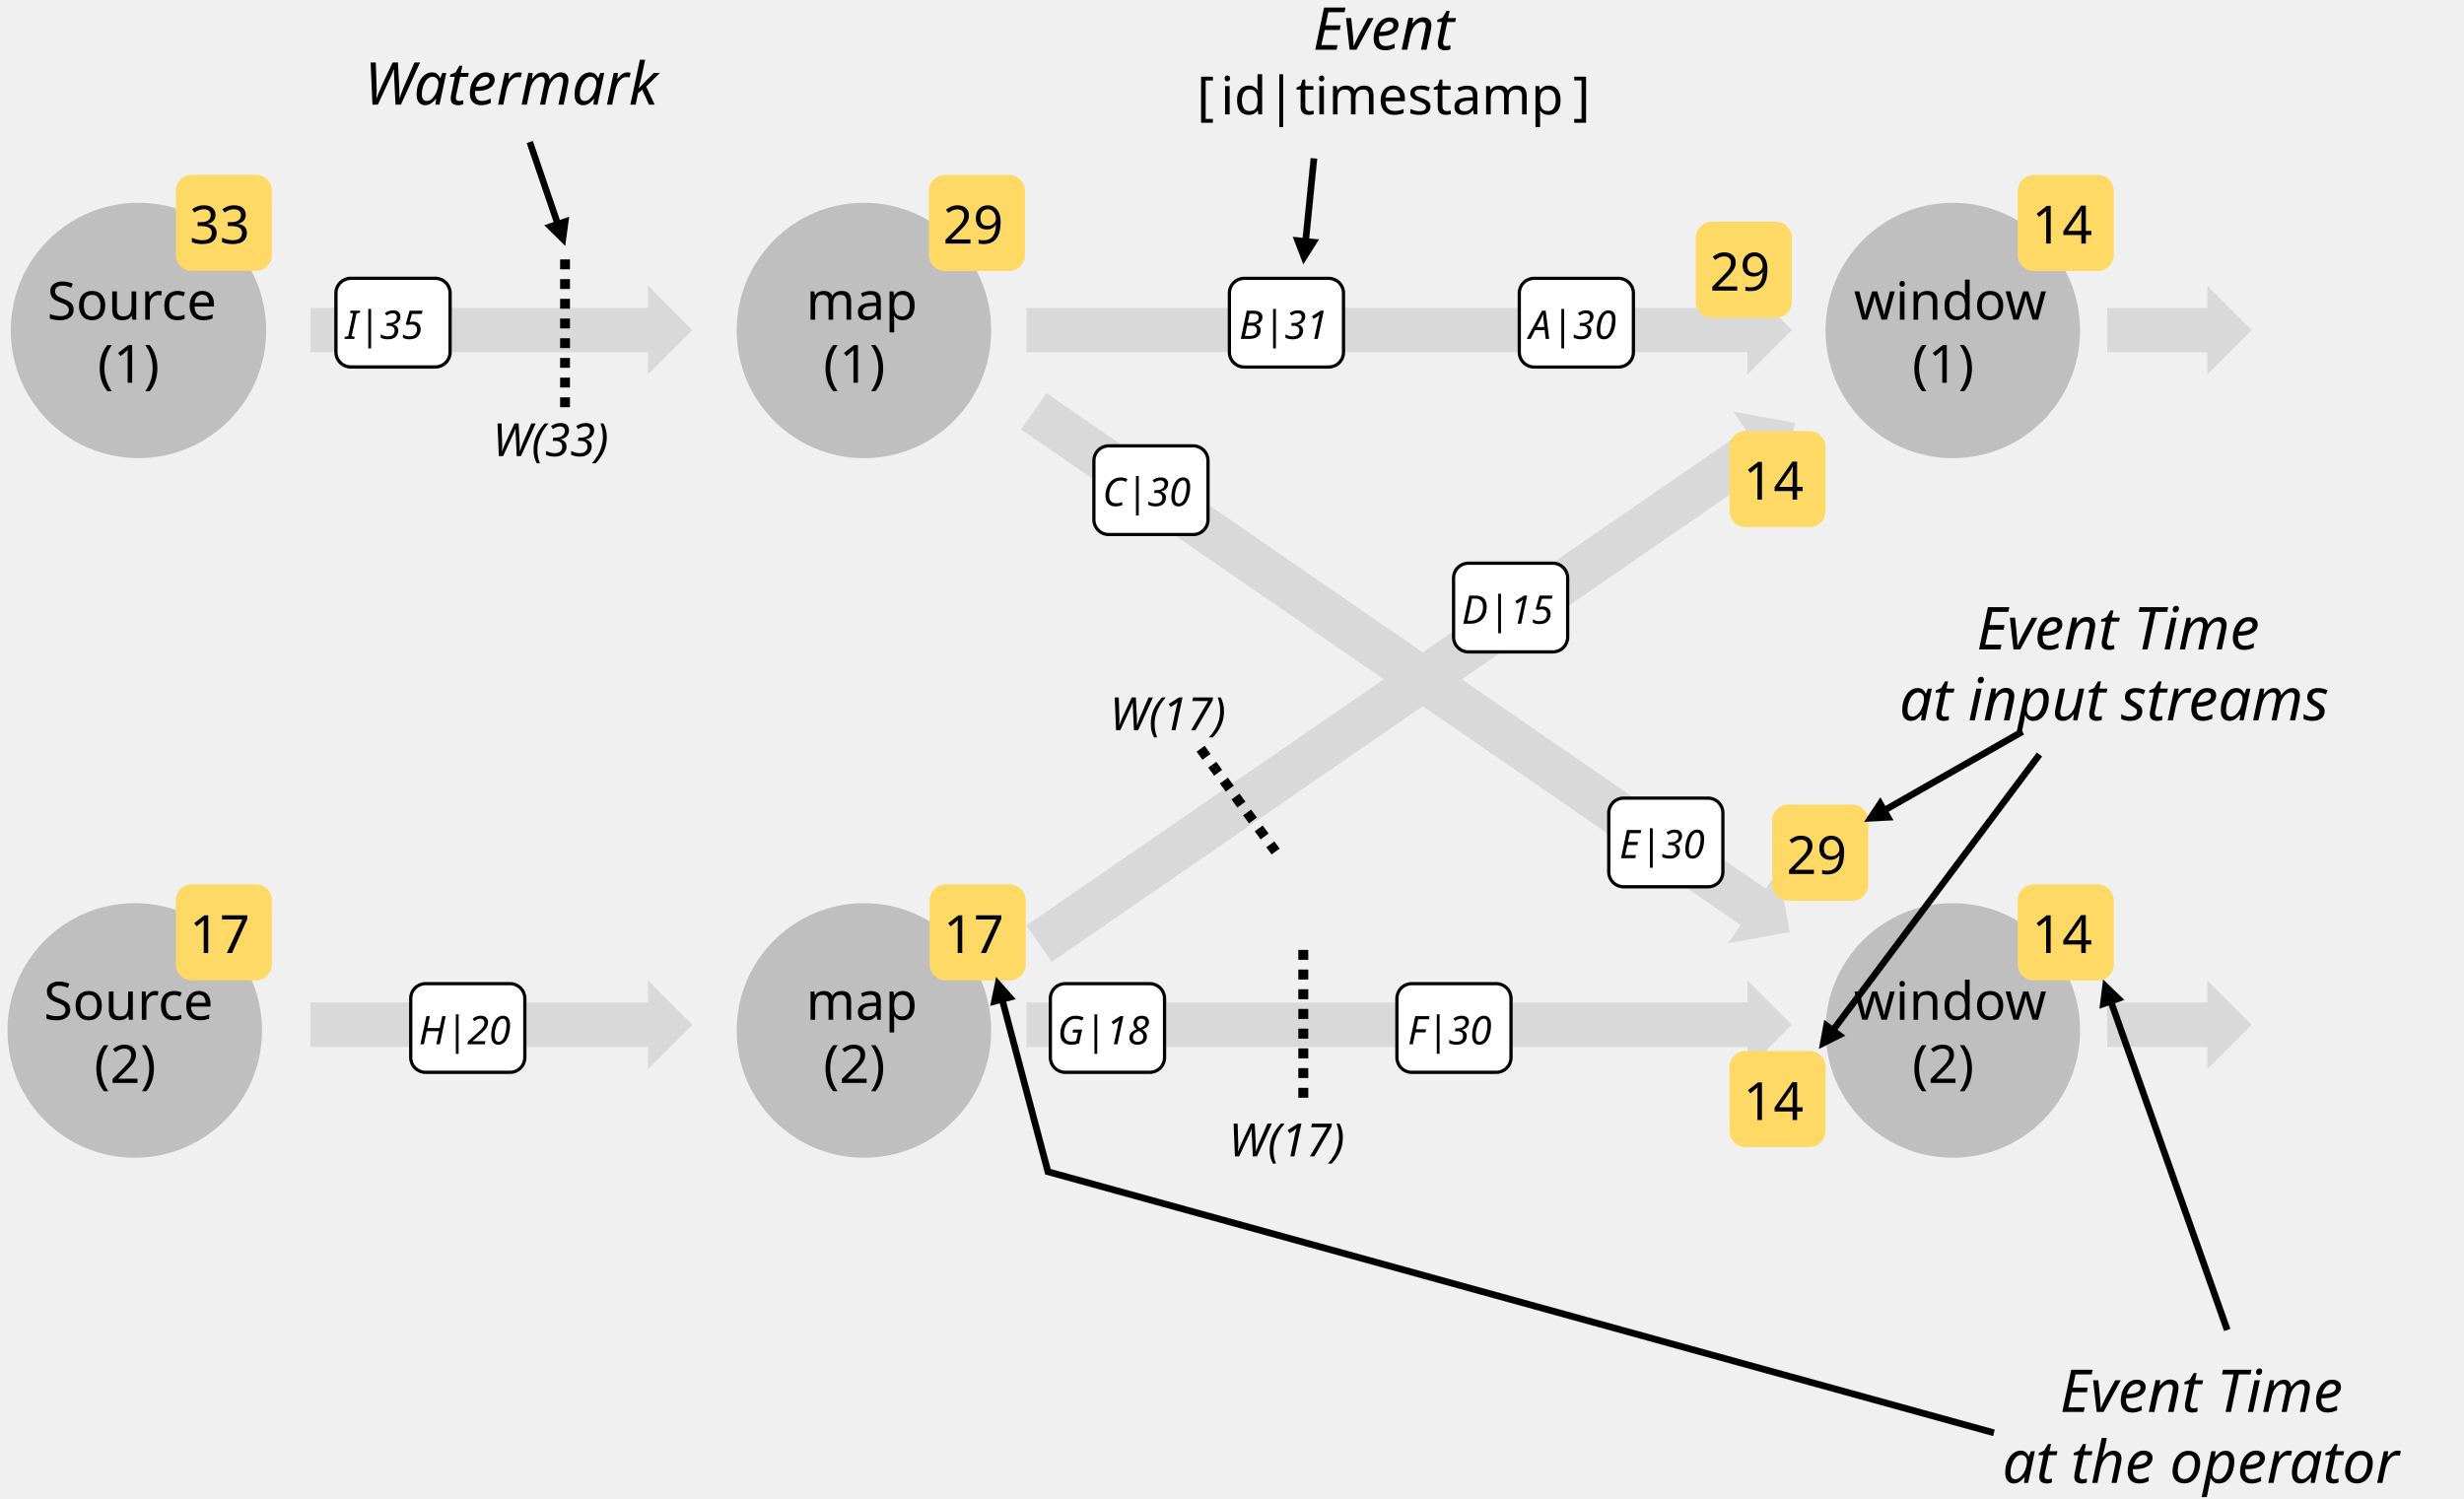
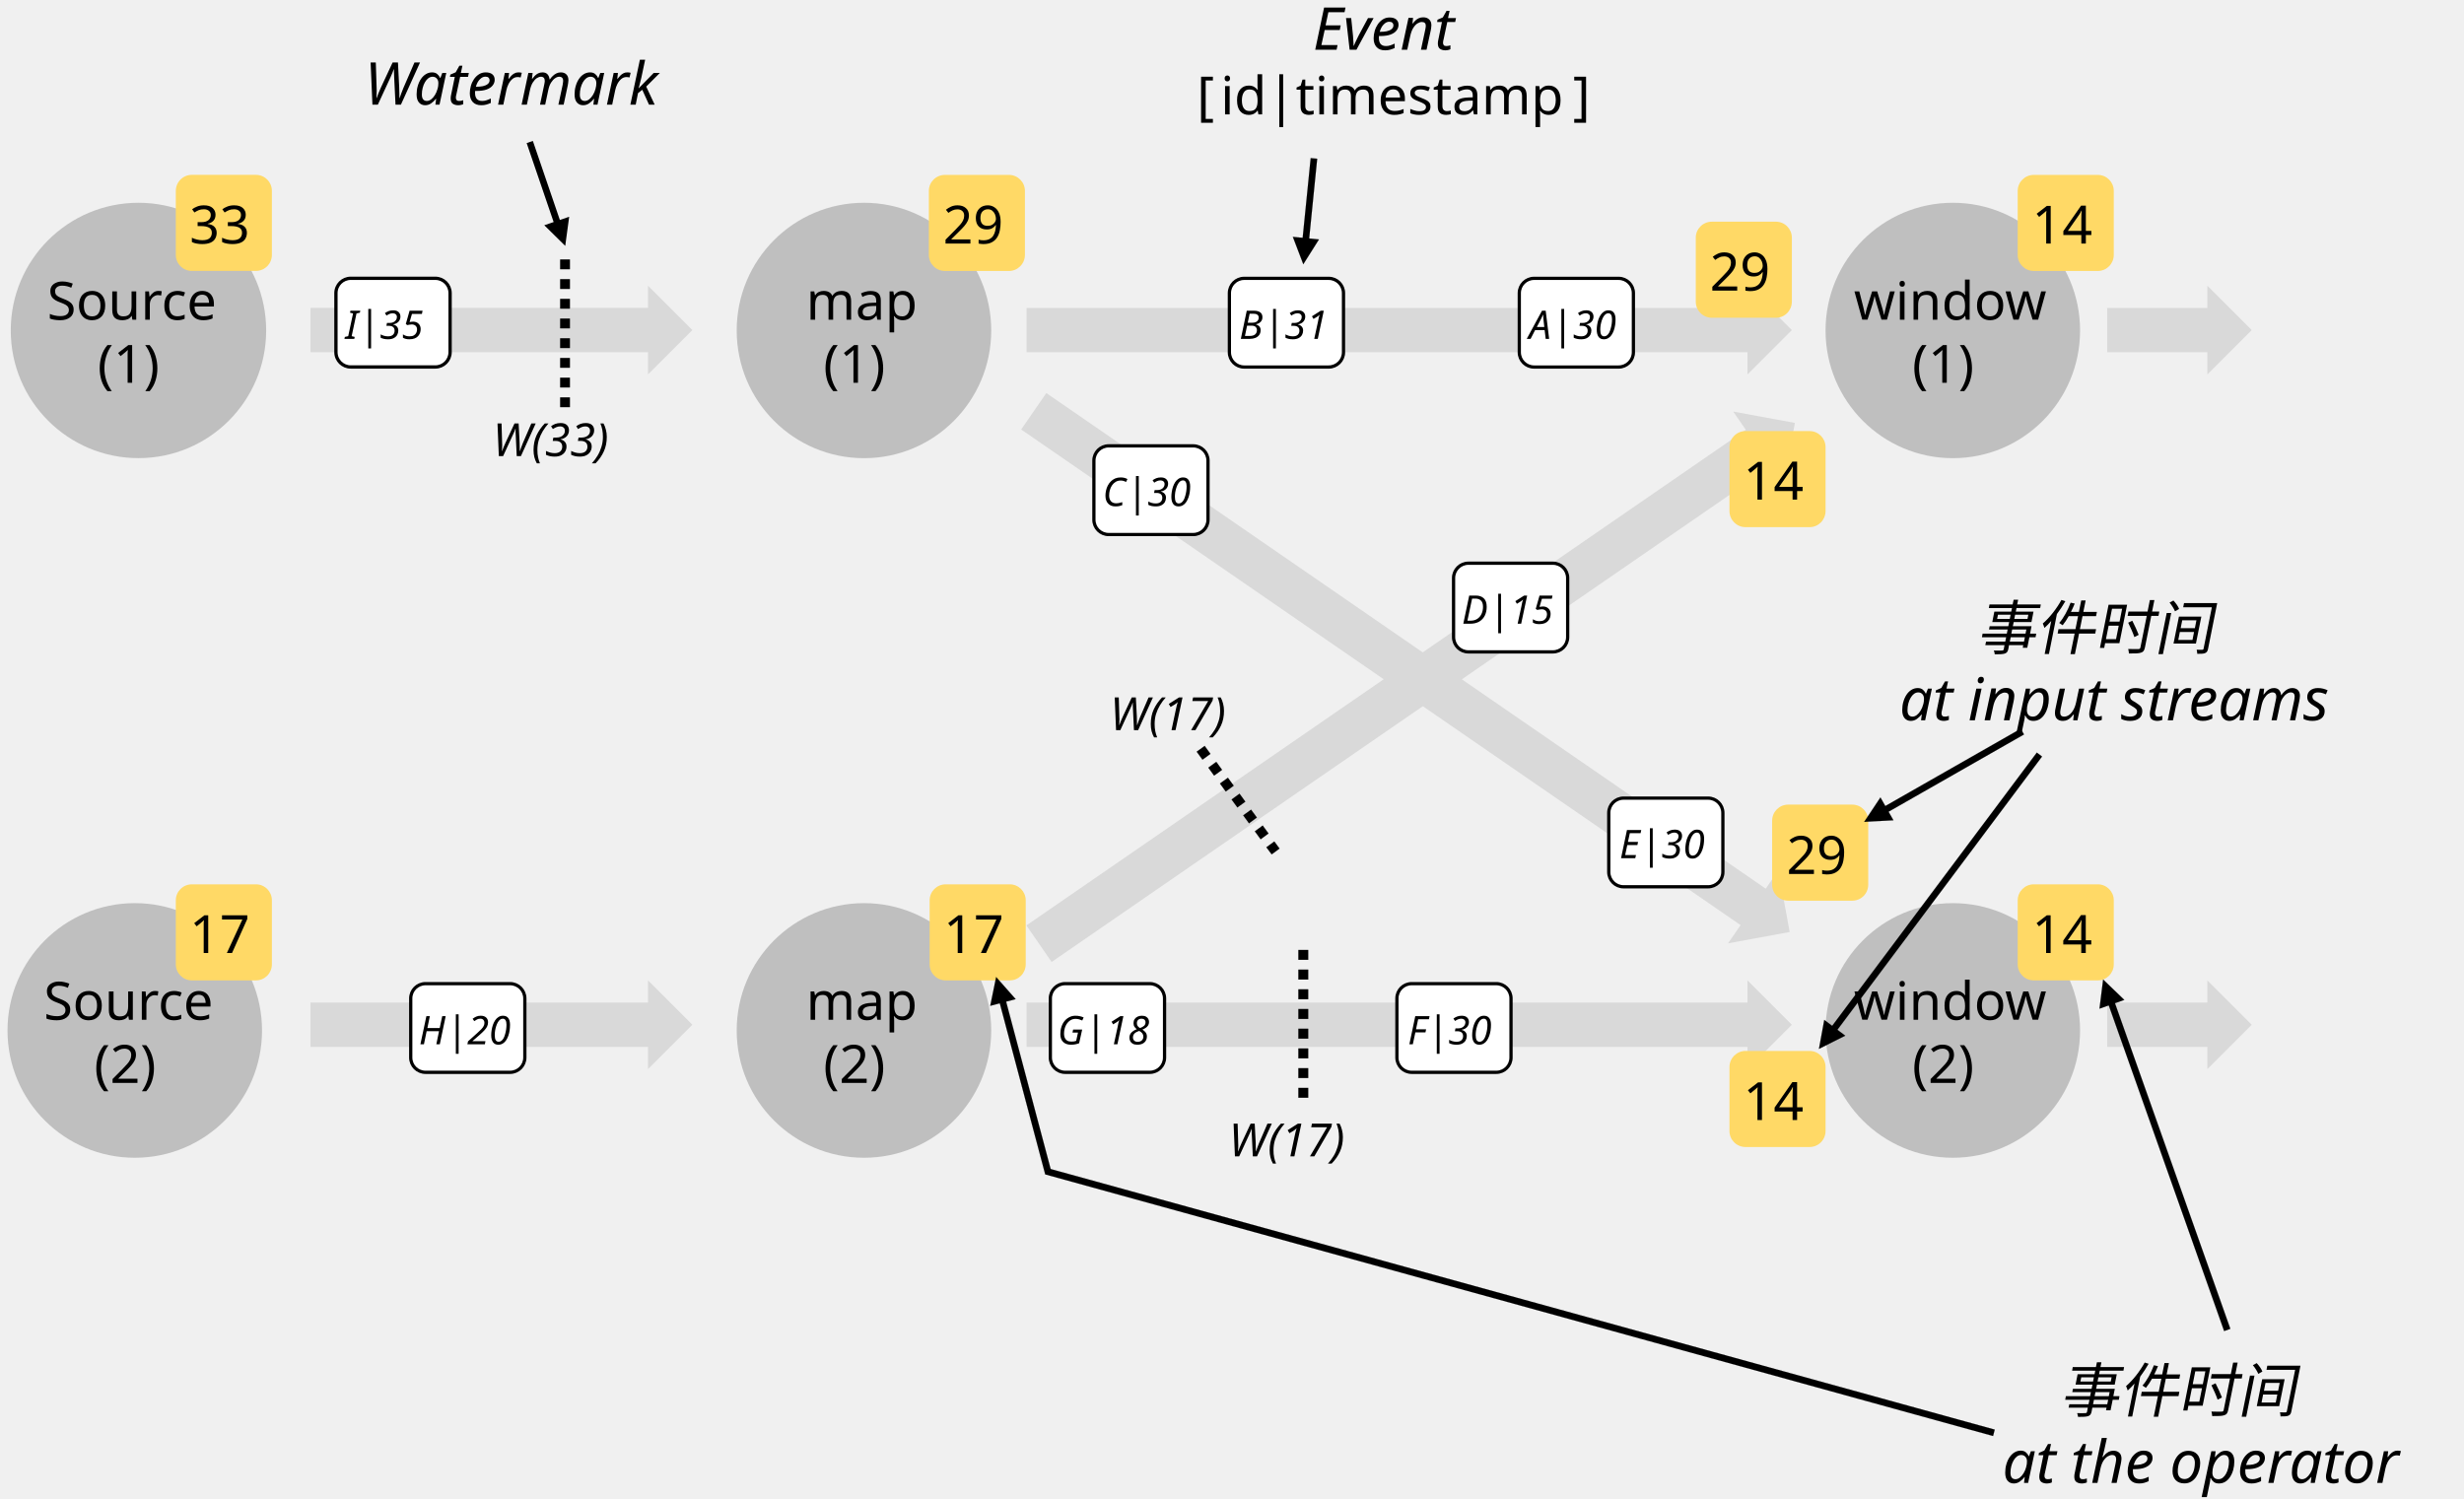
<svg xmlns="http://www.w3.org/2000/svg" version="1.1" width="468.91" height="285.2" id="svg2">
  <defs id="defs4" />
  <g transform="translate(-355.6178,-283.0467)" id="layer1">
    <g transform="translate(229.7552,151.6857)" id="g2989">
      <path d="m 127.91,194.247 c 0,-13.417 10.886,-24.294 24.303,-24.294 13.417,0 24.303,10.876 24.303,24.294 0,13.427 -10.886,24.303 -24.303,24.303 -13.417,0 -24.303,-10.876 -24.303,-24.303" id="path2991" style="fill:#bfbfbf;fill-opacity:1;fill-rule:evenodd;stroke:none" />
      <text x="134.831" y="192.208" id="text2993" xml:space="preserve" style="font-size:10.051px;font-style:normal;font-weight:normal;text-align:start;text-anchor:start;fill:#000000;font-family:Verdana">Source</text>
      <text x="144.432" y="204.21" id="text2995" xml:space="preserve" style="font-size:10.051px;font-style:normal;font-weight:normal;text-align:start;text-anchor:start;fill:#000000;font-family:Verdana">(1)</text>
      <path d="m 127.291,327.473 c 0,-13.37 10.839,-24.228 24.228,-24.228 13.37,0 24.209,10.858 24.209,24.228 0,13.389 -10.839,24.228 -24.209,24.228 -13.389,0 -24.228,-10.839 -24.228,-24.228" id="path2997" style="fill:#bfbfbf;fill-opacity:1;fill-rule:evenodd;stroke:none" />
      <text x="134.183" y="325.449" id="text2999" xml:space="preserve" style="font-size:10.051px;font-style:normal;font-weight:normal;text-align:start;text-anchor:start;fill:#000000;font-family:Verdana">Source</text>
      <text x="143.785" y="337.451" id="text3001" xml:space="preserve" style="font-size:10.051px;font-style:normal;font-weight:normal;text-align:start;text-anchor:start;fill:#000000;font-family:Verdana">(2)</text>
      <path d="m 266.059,194.256 c 0,-13.427 10.839,-24.303 24.228,-24.303 13.37,0 24.209,10.876 24.209,24.303 0,13.427 -10.839,24.303 -24.209,24.303 -13.389,0 -24.228,-10.876 -24.228,-24.303" id="path3003" style="fill:#bfbfbf;fill-opacity:1;fill-rule:evenodd;stroke:none" />
      <text x="279.258" y="192.208" id="text3005" xml:space="preserve" style="font-size:10.051px;font-style:normal;font-weight:normal;text-align:start;text-anchor:start;fill:#000000;font-family:Verdana">map</text>
      <text x="282.559" y="204.21" id="text3007" xml:space="preserve" style="font-size:10.051px;font-style:normal;font-weight:normal;text-align:start;text-anchor:start;fill:#000000;font-family:Verdana">(1)</text>
      <path d="m 266.059,327.473 c 0,-13.37 10.839,-24.228 24.228,-24.228 13.37,0 24.209,10.858 24.209,24.228 0,13.389 -10.839,24.228 -24.209,24.228 -13.389,0 -24.228,-10.839 -24.228,-24.228" id="path3009" style="fill:#bfbfbf;fill-opacity:1;fill-rule:evenodd;stroke:none" />
      <text x="279.258" y="325.449" id="text3011" xml:space="preserve" style="font-size:10.051px;font-style:normal;font-weight:normal;text-align:start;text-anchor:start;fill:#000000;font-family:Verdana">map</text>
      <text x="282.559" y="337.451" id="text3013" xml:space="preserve" style="font-size:10.051px;font-style:normal;font-weight:normal;text-align:start;text-anchor:start;fill:#000000;font-family:Verdana">(2)</text>
      <path d="m 473.273,194.256 c 0,-13.427 10.839,-24.303 24.228,-24.303 13.37,0 24.209,10.876 24.209,24.303 0,13.427 -10.839,24.303 -24.209,24.303 -13.389,0 -24.228,-10.876 -24.228,-24.303" id="path3015" style="fill:#bfbfbf;fill-opacity:1;fill-rule:evenodd;stroke:none" />
      <text x="478.665" y="192.208" id="text3017" xml:space="preserve" style="font-size:10.051px;font-style:normal;font-weight:normal;text-align:start;text-anchor:start;fill:#000000;font-family:Verdana">window</text>
      <text x="489.766" y="204.21" id="text3019" xml:space="preserve" style="font-size:10.051px;font-style:normal;font-weight:normal;text-align:start;text-anchor:start;fill:#000000;font-family:Verdana">(1)</text>
      <path d="m 473.273,327.473 c 0,-13.37 10.839,-24.228 24.228,-24.228 13.37,0 24.209,10.858 24.209,24.228 0,13.389 -10.839,24.228 -24.209,24.228 -13.389,0 -24.228,-10.839 -24.228,-24.228" id="path3021" style="fill:#bfbfbf;fill-opacity:1;fill-rule:evenodd;stroke:none" />
      <text x="478.665" y="325.449" id="text3023" xml:space="preserve" style="font-size:10.051px;font-style:normal;font-weight:normal;text-align:start;text-anchor:start;fill:#000000;font-family:Verdana">window</text>
      <text x="489.766" y="337.451" id="text3025" xml:space="preserve" style="font-size:10.051px;font-style:normal;font-weight:normal;text-align:start;text-anchor:start;fill:#000000;font-family:Verdana">(2)</text>
      <path d="m 159.32,167.684 c 0,-1.678 1.369,-3.047 3.047,-3.047 l 12.189,0 c 1.688,0 3.047,1.369 3.047,3.047 l 0,12.189 c 0,1.688 -1.36,3.047 -3.047,3.047 l -12.189,0 c -1.678,0 -3.047,-1.36 -3.047,-3.047 z" id="path3027" style="fill:#ffd966;fill-opacity:1;fill-rule:evenodd;stroke:none" />
      <text x="161.924" y="177.717" id="text3029" xml:space="preserve" style="font-size:10.051px;font-style:normal;font-weight:normal;text-align:start;text-anchor:start;fill:#000000;font-family:Verdana">33</text>
      <path d="m 159.32,302.701 c 0,-1.669 1.369,-3.038 3.057,-3.038 l 12.189,0 c 1.688,0 3.038,1.369 3.038,3.038 l 0,12.189 c 0,1.688 -1.35,3.057 -3.038,3.057 l -12.189,0 c -1.688,0 -3.057,-1.369 -3.057,-3.057 z" id="path3031" style="fill:#ffd966;fill-opacity:1;fill-rule:evenodd;stroke:none" />
      <text x="161.924" y="312.734" id="text3033" xml:space="preserve" style="font-size:10.051px;font-style:normal;font-weight:normal;text-align:start;text-anchor:start;fill:#000000;font-family:Verdana">17</text>
      <path d="m 184.955,189.952 64.227,0 0,-4.219 8.439,8.439 -8.439,8.439 0,-4.219 -64.227,0 z" id="path3035" style="fill:#d9d9d9;fill-opacity:1;fill-rule:evenodd;stroke:none" />
      <path d="m 321.228,189.962 137.192,0 0,-4.219 8.439,8.439 -8.439,8.439 0,-4.219 -137.192,0 z" id="path3037" style="fill:#d9d9d9;fill-opacity:1;fill-rule:evenodd;stroke:none" />
      <path d="m 184.955,322.166 64.227,0 0,-4.219 8.439,8.439 -8.439,8.439 0,-4.219 -64.227,0 z" id="path3039" style="fill:#d9d9d9;fill-opacity:1;fill-rule:evenodd;stroke:none" />
      <path d="m 321.228,322.166 137.192,0 0,-4.219 8.439,8.439 -8.439,8.439 0,-4.219 -137.192,0 z" id="path3041" style="fill:#d9d9d9;fill-opacity:1;fill-rule:evenodd;stroke:none" />
      <path d="m 324.979,206.164 136.911,94.324 2.4,-3.488 2.157,11.739 -11.739,2.157 2.4,-3.469 -136.911,-94.324 z" id="path3043" style="fill:#d9d9d9;fill-opacity:1;fill-rule:evenodd;stroke:none" />
      <path d="m 325.991,314.44 136.892,-94.324 2.4,3.469 2.157,-11.739 -11.739,-2.157 2.4,3.469 -136.911,94.324 z" id="path3045" style="fill:#d9d9d9;fill-opacity:1;fill-rule:evenodd;stroke:none" />
      <path d="m 302.626,167.684 c 0,-1.669 1.369,-3.038 3.057,-3.038 l 12.189,0 c 1.669,0 3.038,1.369 3.038,3.038 l 0,12.189 c 0,1.688 -1.369,3.057 -3.038,3.057 l -12.189,0 c -1.688,0 -3.057,-1.369 -3.057,-3.057 z" id="path3047" style="fill:#ffd966;fill-opacity:1;fill-rule:evenodd;stroke:none" />
      <text x="305.318" y="177.717" id="text3049" xml:space="preserve" style="font-size:10.051px;font-style:normal;font-weight:normal;text-align:start;text-anchor:start;fill:#000000;font-family:Verdana">29</text>
      <path d="m 448.576,176.591 c 0,-1.669 1.369,-3.038 3.057,-3.038 l 12.189,0 c 1.688,0 3.038,1.369 3.038,3.038 l 0,12.189 c 0,1.688 -1.35,3.057 -3.038,3.057 l -12.189,0 c -1.688,0 -3.057,-1.369 -3.057,-3.057 z" id="path3051" style="fill:#ffd966;fill-opacity:1;fill-rule:evenodd;stroke:none" />
      <text x="451.242" y="186.674" id="text3053" xml:space="preserve" style="font-size:10.051px;font-style:normal;font-weight:normal;text-align:start;text-anchor:start;fill:#000000;font-family:Verdana">29</text>
      <path d="m 302.776,302.701 c 0,-1.669 1.369,-3.038 3.057,-3.038 l 12.189,0 c 1.688,0 3.038,1.369 3.038,3.038 l 0,12.189 c 0,1.688 -1.35,3.057 -3.038,3.057 l -12.189,0 c -1.688,0 -3.057,-1.369 -3.057,-3.057 z" id="path3055" style="fill:#ffd966;fill-opacity:1;fill-rule:evenodd;stroke:none" />
      <text x="305.419" y="312.734" id="text3057" xml:space="preserve" style="font-size:10.051px;font-style:normal;font-weight:normal;text-align:start;text-anchor:start;fill:#000000;font-family:Verdana">17</text>
      <path d="m 454.989,216.44 c 0,-1.669 1.369,-3.038 3.057,-3.038 l 12.189,0 c 1.669,0 3.038,1.369 3.038,3.038 l 0,12.189 c 0,1.688 -1.369,3.057 -3.038,3.057 l -12.189,0 c -1.688,0 -3.057,-1.369 -3.057,-3.057 z" id="path3059" style="fill:#ffd966;fill-opacity:1;fill-rule:evenodd;stroke:none" />
      <text x="457.608" y="226.436" id="text3061" xml:space="preserve" style="font-size:10.051px;font-style:normal;font-weight:normal;text-align:start;text-anchor:start;fill:#000000;font-family:Verdana">14</text>
      <path d="m 454.989,334.43 c 0,-1.688 1.369,-3.057 3.057,-3.057 l 12.189,0 c 1.669,0 3.038,1.369 3.038,3.057 l 0,12.189 c 0,1.688 -1.369,3.038 -3.038,3.038 l -12.189,0 c -1.688,0 -3.057,-1.35 -3.057,-3.038 z" id="path3063" style="fill:#ffd966;fill-opacity:1;fill-rule:evenodd;stroke:none" />
      <text x="457.608" y="344.524" id="text3065" xml:space="preserve" style="font-size:10.051px;font-style:normal;font-weight:normal;text-align:start;text-anchor:start;fill:#000000;font-family:Verdana">14</text>
      <path d="m 463.109,287.549 c 0,-1.688 1.369,-3.057 3.057,-3.057 l 12.189,0 c 1.688,0 3.038,1.369 3.038,3.057 l 0,12.189 c 0,1.688 -1.35,3.038 -3.038,3.038 l -12.189,0 c -1.688,0 -3.057,-1.35 -3.057,-3.038 z" id="path3067" style="fill:#ffd966;fill-opacity:1;fill-rule:evenodd;stroke:none" />
      <text x="465.844" y="297.688" id="text3069" xml:space="preserve" style="font-size:10.051px;font-style:normal;font-weight:normal;text-align:start;text-anchor:start;fill:#000000;font-family:Verdana">29</text>
      <path d="m 509.84,302.701 c 0,-1.669 1.369,-3.038 3.057,-3.038 l 12.189,0 c 1.669,0 3.038,1.369 3.038,3.038 l 0,12.189 c 0,1.688 -1.369,3.057 -3.038,3.057 l -12.189,0 c -1.688,0 -3.057,-1.369 -3.057,-3.057 z" id="path3071" style="fill:#ffd966;fill-opacity:1;fill-rule:evenodd;stroke:none" />
      <text x="512.544" y="312.734" id="text3073" xml:space="preserve" style="font-size:10.051px;font-style:normal;font-weight:normal;text-align:start;text-anchor:start;fill:#000000;font-family:Verdana">14</text>
      <path d="m 509.84,167.684 c 0,-1.669 1.369,-3.038 3.057,-3.038 l 12.189,0 c 1.669,0 3.038,1.369 3.038,3.038 l 0,12.189 c 0,1.688 -1.369,3.057 -3.038,3.057 l -12.189,0 c -1.688,0 -3.057,-1.369 -3.057,-3.057 z" id="path3075" style="fill:#ffd966;fill-opacity:1;fill-rule:evenodd;stroke:none" />
      <text x="512.557" y="177.717" id="text3077" xml:space="preserve" style="font-size:10.051px;font-style:normal;font-weight:normal;text-align:start;text-anchor:start;fill:#000000;font-family:Verdana">14</text>
      <path d="m 234.33,180.735 0,1.875 -1.875,0 0,-1.875 1.875,0 z m 0,3.75 0,1.875 -1.875,0 0,-1.875 1.875,0 z m 0,3.75 0,1.875 -1.875,0 0,-1.875 1.875,0 z m 0,3.75 0,1.875 -1.875,0 0,-1.875 1.875,0 z m 0,3.75 0,1.875 -1.875,0 0,-1.875 1.875,0 z m 0,3.75 0,1.875 -1.875,0 0,-1.875 1.875,0 z m 0,3.75 0,1.875 -1.875,0 0,-1.875 1.875,0 z m 0,3.75 0,1.875 -1.875,0 0,-1.875 1.875,0 z" id="path3079" style="fill:#000000;fill-opacity:1;fill-rule:nonzero;stroke:#000000;stroke-width:0.009px;stroke-linecap:butt;stroke-linejoin:round;stroke-opacity:1;stroke-dasharray:none" />
      <text x="219.604" y="218.167" id="text3081" xml:space="preserve" style="font-size:8.701px;font-style:italic;font-weight:normal;text-align:start;text-anchor:start;fill:#000000;font-family:Verdana">W(33)</text>
      <path d="m 355.114,273.316 1.106,1.519 -1.519,1.106 -1.106,-1.519 1.519,-1.106 z m 2.213,3.038 1.106,1.519 -1.519,1.106 -1.106,-1.519 1.519,-1.106 z m 2.213,3.019 1.106,1.519 -1.519,1.106 -1.106,-1.519 1.519,-1.106 z m 2.213,3.038 1.106,1.519 -1.519,1.106 -1.106,-1.519 1.519,-1.106 z m 2.194,3.038 1.106,1.5 -1.5,1.106 -1.106,-1.519 1.5,-1.088 z m 2.213,3.019 1.106,1.519 -1.5,1.106 -1.106,-1.519 1.5,-1.106 z m 2.213,3.038 0.994,1.35 -1.5,1.106 -1.013,-1.35 1.519,-1.106 z" id="path3083" style="fill:#000000;fill-opacity:1;fill-rule:nonzero;stroke:#000000;stroke-width:0.019px;stroke-linecap:butt;stroke-linejoin:round;stroke-opacity:1;stroke-dasharray:none" />
      <path d="m 374.823,312.152 0,1.875 -1.875,0 0,-1.875 1.875,0 z m 0,3.75 0,1.875 -1.875,0 0,-1.875 1.875,0 z m 0,3.75 0,1.875 -1.875,0 0,-1.875 1.875,0 z m 0,3.75 0,1.875 -1.875,0 0,-1.875 1.875,0 z m 0,3.75 0,1.875 -1.875,0 0,-1.875 1.875,0 z m 0,3.75 0,1.875 -1.875,0 0,-1.875 1.875,0 z m 0,3.75 0,1.875 -1.875,0 0,-1.875 1.875,0 z m 0,3.75 0,1.875 -1.875,0 0,-1.875 1.875,0 z" id="path3085" style="fill:#000000;fill-opacity:1;fill-rule:nonzero;stroke:#000000;stroke-width:0.019px;stroke-linecap:butt;stroke-linejoin:round;stroke-opacity:1;stroke-dasharray:none" />
      <text x="337.068" y="270.316" id="text3087" xml:space="preserve" style="font-size:8.701px;font-style:italic;font-weight:normal;text-align:start;text-anchor:start;fill:#000000;font-family:Verdana">W(17)</text>
      <text x="359.688" y="351.434" id="text3089" xml:space="preserve" style="font-size:8.701px;font-style:italic;font-weight:normal;text-align:start;text-anchor:start;fill:#000000;font-family:Verdana">W(17)</text>
      <path d="m 414.99,187.149 c 0,-1.556 1.256,-2.813 2.813,-2.813 l 16.09,0 c 1.556,0 2.813,1.256 2.813,2.813 l 0,11.251 c 0,1.556 -1.256,2.813 -2.813,2.813 l -16.09,0 c -1.556,0 -2.813,-1.256 -2.813,-2.813 z" id="path3091" style="fill:#ffffff;fill-opacity:1;fill-rule:evenodd;stroke:none" />
      <path d="m 414.99,187.149 c 0,-1.556 1.256,-2.813 2.813,-2.813 l 16.09,0 c 1.556,0 2.813,1.256 2.813,2.813 l 0,11.251 c 0,1.556 -1.256,2.813 -2.813,2.813 l -16.09,0 c -1.556,0 -2.813,-1.256 -2.813,-2.813 z" id="path3093" style="fill:none;stroke:#000000;stroke-width:0.619px;stroke-linecap:butt;stroke-linejoin:miter;stroke-miterlimit:4;stroke-opacity:1;stroke-dasharray:none" />
      <text x="416.827" y="195.853" id="text3095" xml:space="preserve" style="font-size:7.501px;font-style:italic;font-weight:normal;text-align:start;text-anchor:start;fill:#000000;font-family:Verdana">A|30</text>
      <path d="m 526.867,189.962 19.071,0 0,-4.219 8.439,8.439 -8.439,8.439 0,-4.219 -19.071,0 z" id="path3097" style="fill:#d9d9d9;fill-opacity:1;fill-rule:evenodd;stroke:none" />
      <path d="m 526.867,322.166 19.071,0 0,-4.219 8.439,8.439 -8.439,8.439 0,-4.219 -19.071,0 z" id="path3099" style="fill:#d9d9d9;fill-opacity:1;fill-rule:evenodd;stroke:none" />
      <path d="m 359.821,187.149 c 0,-1.556 1.256,-2.813 2.813,-2.813 l 16.09,0 c 1.556,0 2.813,1.256 2.813,2.813 l 0,11.251 c 0,1.556 -1.256,2.813 -2.813,2.813 l -16.09,0 c -1.556,0 -2.813,-1.256 -2.813,-2.813 z" id="path3101" style="fill:#ffffff;fill-opacity:1;fill-rule:evenodd;stroke:none" />
      <path d="m 359.821,187.149 c 0,-1.556 1.256,-2.813 2.813,-2.813 l 16.09,0 c 1.556,0 2.813,1.256 2.813,2.813 l 0,11.251 c 0,1.556 -1.256,2.813 -2.813,2.813 l -16.09,0 c -1.556,0 -2.813,-1.256 -2.813,-2.813 z" id="path3103" style="fill:none;stroke:#000000;stroke-width:0.619px;stroke-linecap:butt;stroke-linejoin:miter;stroke-miterlimit:4;stroke-opacity:1;stroke-dasharray:none" />
      <text x="361.688" y="195.853" id="text3105" xml:space="preserve" style="font-size:7.501px;font-style:italic;font-weight:normal;text-align:start;text-anchor:start;fill:#000000;font-family:Verdana">B|31</text>
      <path d="m 334.036,219.028 c 0,-1.556 1.256,-2.813 2.813,-2.813 l 16.09,0 c 1.556,0 2.813,1.256 2.813,2.813 l 0,11.251 c 0,1.556 -1.256,2.813 -2.813,2.813 l -16.09,0 c -1.556,0 -2.813,-1.256 -2.813,-2.813 z" id="path3107" style="fill:#ffffff;fill-opacity:1;fill-rule:evenodd;stroke:none" />
      <path d="m 334.036,219.028 c 0,-1.556 1.256,-2.813 2.813,-2.813 l 16.09,0 c 1.556,0 2.813,1.256 2.813,2.813 l 0,11.251 c 0,1.556 -1.256,2.813 -2.813,2.813 l -16.09,0 c -1.556,0 -2.813,-1.256 -2.813,-2.813 z" id="path3109" style="fill:none;stroke:#000000;stroke-width:0.619px;stroke-linecap:butt;stroke-linejoin:miter;stroke-miterlimit:4;stroke-opacity:1;stroke-dasharray:none" />
      <text x="335.687" y="227.659" id="text3111" xml:space="preserve" style="font-size:7.501px;font-style:italic;font-weight:normal;text-align:start;text-anchor:start;fill:#000000;font-family:Verdana">C|30</text>
      <path d="m 402.482,241.362 c 0,-1.538 1.256,-2.813 2.813,-2.813 l 16.09,0 c 1.556,0 2.813,1.275 2.813,2.813 l 0,11.251 c 0,1.556 -1.256,2.813 -2.813,2.813 l -16.09,0 c -1.556,0 -2.813,-1.256 -2.813,-2.813 z" id="path3113" style="fill:#ffffff;fill-opacity:1;fill-rule:evenodd;stroke:none" />
      <path d="m 402.482,241.362 c 0,-1.538 1.256,-2.813 2.813,-2.813 l 16.09,0 c 1.556,0 2.813,1.275 2.813,2.813 l 0,11.251 c 0,1.556 -1.256,2.813 -2.813,2.813 l -16.09,0 c -1.556,0 -2.813,-1.256 -2.813,-2.813 z" id="path3115" style="fill:none;stroke:#000000;stroke-width:0.619px;stroke-linecap:butt;stroke-linejoin:miter;stroke-miterlimit:4;stroke-opacity:1;stroke-dasharray:none" />
      <text x="404.023" y="250.067" id="text3117" xml:space="preserve" style="font-size:7.501px;font-style:italic;font-weight:normal;text-align:start;text-anchor:start;fill:#000000;font-family:Verdana">D|15</text>
      <path d="m 432.017,286.068 c 0,-1.556 1.256,-2.813 2.813,-2.813 l 16.09,0 c 1.556,0 2.813,1.256 2.813,2.813 l 0,11.251 c 0,1.556 -1.256,2.813 -2.813,2.813 l -16.09,0 c -1.556,0 -2.813,-1.256 -2.813,-2.813 z" id="path3119" style="fill:#ffffff;fill-opacity:1;fill-rule:evenodd;stroke:none" />
      <path d="m 432.017,286.068 c 0,-1.556 1.256,-2.813 2.813,-2.813 l 16.09,0 c 1.556,0 2.813,1.256 2.813,2.813 l 0,11.251 c 0,1.556 -1.256,2.813 -2.813,2.813 l -16.09,0 c -1.556,0 -2.813,-1.256 -2.813,-2.813 z" id="path3121" style="fill:none;stroke:#000000;stroke-width:0.619px;stroke-linecap:butt;stroke-linejoin:miter;stroke-miterlimit:4;stroke-opacity:1;stroke-dasharray:none" />
      <text x="434.042" y="294.686" id="text3123" xml:space="preserve" style="font-size:7.501px;font-style:italic;font-weight:normal;text-align:start;text-anchor:start;fill:#000000;font-family:Verdana">E|30</text>
      <path d="m 391.7,321.378 c 0,-1.556 1.256,-2.813 2.813,-2.813 l 16.09,0 c 1.556,0 2.813,1.256 2.813,2.813 l 0,11.251 c 0,1.556 -1.256,2.813 -2.813,2.813 l -16.09,0 c -1.556,0 -2.813,-1.256 -2.813,-2.813 z" id="path3125" style="fill:#ffffff;fill-opacity:1;fill-rule:evenodd;stroke:none" />
      <path d="m 391.7,321.378 c 0,-1.556 1.256,-2.813 2.813,-2.813 l 16.09,0 c 1.556,0 2.813,1.256 2.813,2.813 l 0,11.251 c 0,1.556 -1.256,2.813 -2.813,2.813 l -16.09,0 c -1.556,0 -2.813,-1.256 -2.813,-2.813 z" id="path3127" style="fill:none;stroke:#000000;stroke-width:0.619px;stroke-linecap:butt;stroke-linejoin:miter;stroke-miterlimit:4;stroke-opacity:1;stroke-dasharray:none" />
      <text x="393.758" y="330.108" id="text3129" xml:space="preserve" style="font-size:7.501px;font-style:italic;font-weight:normal;text-align:start;text-anchor:start;fill:#000000;font-family:Verdana">F|30</text>
      <path d="m 325.748,321.378 c 0,-1.556 1.275,-2.813 2.813,-2.813 l 16.108,0 c 1.556,0 2.813,1.256 2.813,2.813 l 0,11.251 c 0,1.556 -1.256,2.813 -2.813,2.813 l -16.108,0 c -1.538,0 -2.813,-1.256 -2.813,-2.813 z" id="path3131" style="fill:#ffffff;fill-opacity:1;fill-rule:evenodd;stroke:none" />
      <path d="m 325.748,321.378 c 0,-1.556 1.275,-2.813 2.813,-2.813 l 16.108,0 c 1.556,0 2.813,1.256 2.813,2.813 l 0,11.251 c 0,1.556 -1.256,2.813 -2.813,2.813 l -16.108,0 c -1.538,0 -2.813,-1.256 -2.813,-2.813 z" id="path3133" style="fill:none;stroke:#000000;stroke-width:0.619px;stroke-linecap:butt;stroke-linejoin:miter;stroke-miterlimit:4;stroke-opacity:1;stroke-dasharray:none" />
      <text x="327.102" y="330.108" id="text3135" xml:space="preserve" style="font-size:7.501px;font-style:italic;font-weight:normal;text-align:start;text-anchor:start;fill:#000000;font-family:Verdana">G|18</text>
      <path d="m 204.026,321.378 c 0,-1.556 1.256,-2.813 2.813,-2.813 l 16.09,0 c 1.556,0 2.813,1.256 2.813,2.813 l 0,11.251 c 0,1.556 -1.256,2.813 -2.813,2.813 l -16.09,0 c -1.556,0 -2.813,-1.256 -2.813,-2.813 z" id="path3137" style="fill:#ffffff;fill-opacity:1;fill-rule:evenodd;stroke:none" />
      <path d="m 204.026,321.378 c 0,-1.556 1.256,-2.813 2.813,-2.813 l 16.09,0 c 1.556,0 2.813,1.256 2.813,2.813 l 0,11.251 c 0,1.556 -1.256,2.813 -2.813,2.813 l -16.09,0 c -1.556,0 -2.813,-1.256 -2.813,-2.813 z" id="path3139" style="fill:none;stroke:#000000;stroke-width:0.619px;stroke-linecap:butt;stroke-linejoin:miter;stroke-miterlimit:4;stroke-opacity:1;stroke-dasharray:none" />
      <text x="205.556" y="330.108" id="text3141" xml:space="preserve" style="font-size:7.501px;font-style:italic;font-weight:normal;text-align:start;text-anchor:start;fill:#000000;font-family:Verdana">H|20</text>
      <path d="m 189.793,187.139 c 0,-1.556 1.266,-2.813 2.813,-2.813 l 16.099,0 c 1.556,0 2.813,1.256 2.813,2.813 l 0,11.251 c 0,1.556 -1.256,2.813 -2.813,2.813 l -16.099,0 c -1.547,0 -2.813,-1.256 -2.813,-2.813 z" id="path3143" style="fill:#ffffff;fill-opacity:1;fill-rule:evenodd;stroke:none" />
      <path d="m 189.793,187.139 c 0,-1.556 1.266,-2.813 2.813,-2.813 l 16.099,0 c 1.556,0 2.813,1.256 2.813,2.813 l 0,11.251 c 0,1.556 -1.256,2.813 -2.813,2.813 l -16.099,0 c -1.547,0 -2.813,-1.256 -2.813,-2.813 z" id="path3145" style="fill:none;stroke:#000000;stroke-width:0.628px;stroke-linecap:butt;stroke-linejoin:miter;stroke-miterlimit:4;stroke-opacity:1;stroke-dasharray:none" />
      <text x="191.566" y="195.853" id="text3147" xml:space="preserve" style="font-size:7.501px;font-style:italic;font-weight:normal;text-align:start;text-anchor:start;fill:#000000;font-family:Verdana">I|35</text>
      <text x="195.191" y="151.277" id="text3149" xml:space="preserve" style="font-size:11.251px;font-style:italic;font-weight:normal;text-align:start;text-anchor:start;fill:#000000;font-family:Verdana">Watermark</text>
      <path d="m 227.269,158.186 5.541,16.221 -1.181,0.403 -5.541,-16.221 1.181,-0.403 z m 6.91,14.43 -0.75,5.541 -3.985,-3.929 4.735,-1.613 z" id="path3151" style="fill:#000000;fill-opacity:1;fill-rule:nonzero;stroke:#000000;stroke-width:0.009px;stroke-linecap:butt;stroke-linejoin:round;stroke-opacity:1;stroke-dasharray:none" />
-       <text x="517.869" y="400.082" id="text3153" xml:space="preserve" style="font-size:11.251px;font-style:italic;font-weight:normal;text-align:start;text-anchor:start;fill:#000000;font-family:Verdana">Event Time</text>
+       <text x="517.869" y="400.082" id="text3153" xml:space="preserve" style="font-size:11.251px;font-style:italic;font-weight:normal;text-align:start;text-anchor:start;fill:#000000;font-family:Verdana">事件时间</text>
      <text x="506.917" y="413.583" id="text3155" xml:space="preserve" style="font-size:11.251px;font-style:italic;font-weight:normal;text-align:start;text-anchor:start;fill:#000000;font-family:Verdana">at the operator</text>
      <text x="375.689" y="140.829" id="text3157" xml:space="preserve" style="font-size:11.251px;font-style:italic;font-weight:normal;text-align:start;text-anchor:start;fill:#000000;font-family:Verdana">Event</text>
      <text x="353.636" y="153.131" id="text3159" xml:space="preserve" style="font-size:10.051px;font-style:normal;font-weight:normal;text-align:start;text-anchor:start;fill:#000000;font-family:Verdana">[</text>
      <text x="358.137" y="153.131" id="text3161" xml:space="preserve" style="font-size:10.051px;font-style:normal;font-weight:normal;text-align:start;text-anchor:start;fill:#000000;font-family:Verdana">id|timestamp</text>
      <text x="425.195" y="153.131" id="text3163" xml:space="preserve" style="font-size:10.051px;font-style:normal;font-weight:normal;text-align:start;text-anchor:start;fill:#000000;font-family:Verdana">]</text>
      <path d="m 375.291,161.458 -1.65,16.408 1.238,0.131 1.65,-16.427 -1.238,-0.113 z m -3.394,14.983 1.988,5.213 2.982,-4.726 -4.969,-0.488 z" id="path3165" style="fill:#000000;fill-opacity:1;fill-rule:nonzero;stroke:#000000;stroke-width:0.019px;stroke-linecap:butt;stroke-linejoin:round;stroke-opacity:1;stroke-dasharray:none" />
      <path d="m 549.126,384.686 -22.372,-63.158 1.181,-0.413 22.372,63.139 -1.181,0.431 z m -23.722,-61.358 0.694,-5.551 4.032,3.882 -4.726,1.669 z" id="path3167" style="fill:#000000;fill-opacity:1;fill-rule:nonzero;stroke:#000000;stroke-width:0.019px;stroke-linecap:butt;stroke-linejoin:round;stroke-opacity:1;stroke-dasharray:none" />
      <path d="m 505.152,404.658 -180.379,-49.788 -8.964,-33.773 1.2,-0.319 8.889,33.417 -0.45,-0.45 180.023,49.694 -0.319,1.219 z m -190.843,-81.873 1.125,-5.476 3.713,4.201 -4.838,1.275 z" id="path3169" style="fill:#000000;fill-opacity:1;fill-rule:nonzero;stroke:#000000;stroke-width:0.019px;stroke-linecap:butt;stroke-linejoin:round;stroke-opacity:1;stroke-dasharray:none" />
-       <text x="502.021" y="254.948" id="text3171" xml:space="preserve" style="font-size:11.251px;font-style:italic;font-weight:normal;text-align:start;text-anchor:start;fill:#000000;font-family:Verdana">Event Time</text>
+       <text x="502.021" y="254.948" id="text3171" xml:space="preserve" style="font-size:11.251px;font-style:italic;font-weight:normal;text-align:start;text-anchor:start;fill:#000000;font-family:Verdana">事件时间</text>
      <text x="487.319" y="268.45" id="text3173" xml:space="preserve" style="font-size:11.251px;font-style:italic;font-weight:normal;text-align:start;text-anchor:start;fill:#000000;font-family:Verdana">at input streams</text>
      <path d="m 513.478,274.591 -39.699,53.013 0.994,0.75 39.699,-53.013 -0.994,-0.75 z m -40.449,50.875 -1.013,5.513 5.007,-2.513 -3.994,-3 z" id="path3175" style="fill:#000000;fill-opacity:1;fill-rule:nonzero;stroke:#000000;stroke-width:0.019px;stroke-linecap:butt;stroke-linejoin:round;stroke-opacity:1;stroke-dasharray:none" />
      <path d="m 510.421,270.053 -26.853,15.321 0.619,1.088 26.853,-15.321 -0.619,-1.088 z m -26.703,13.07 -3.094,4.651 5.569,-0.3 -2.475,-4.351 z" id="path3177" style="fill:#000000;fill-opacity:1;fill-rule:nonzero;stroke:#000000;stroke-width:0.019px;stroke-linecap:butt;stroke-linejoin:round;stroke-opacity:1;stroke-dasharray:none" />
    </g>
  </g>
</svg>
